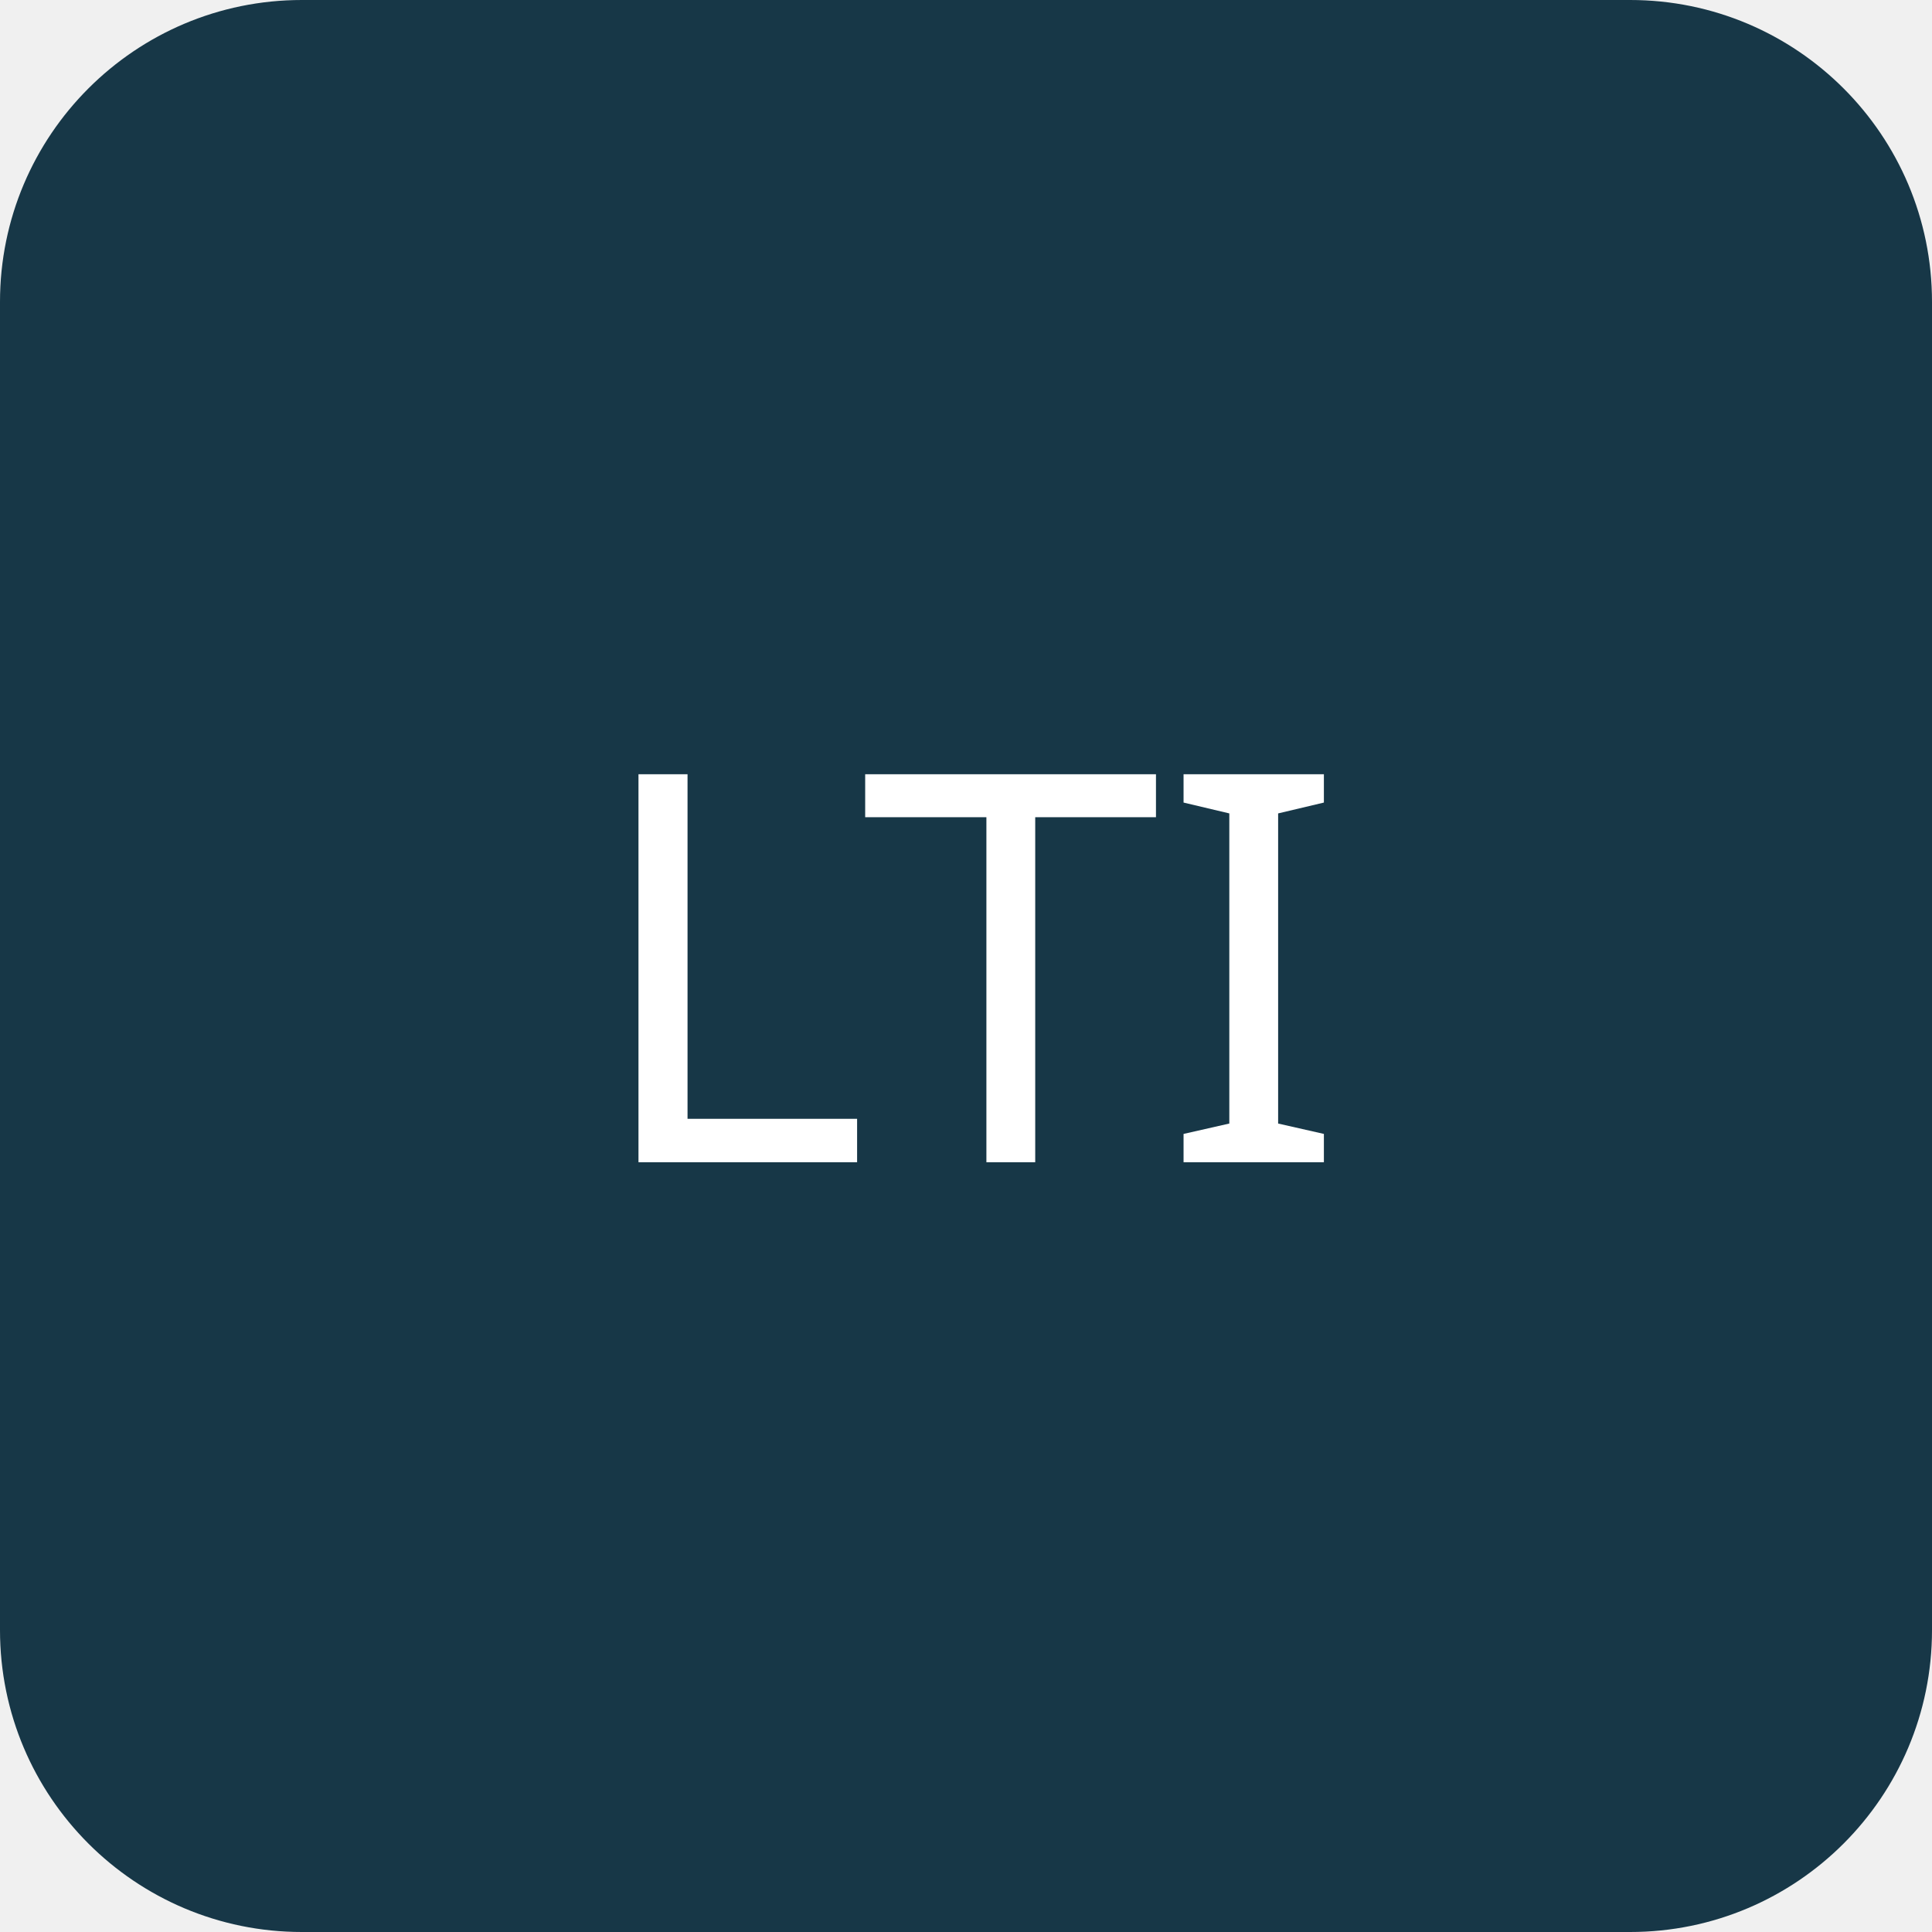
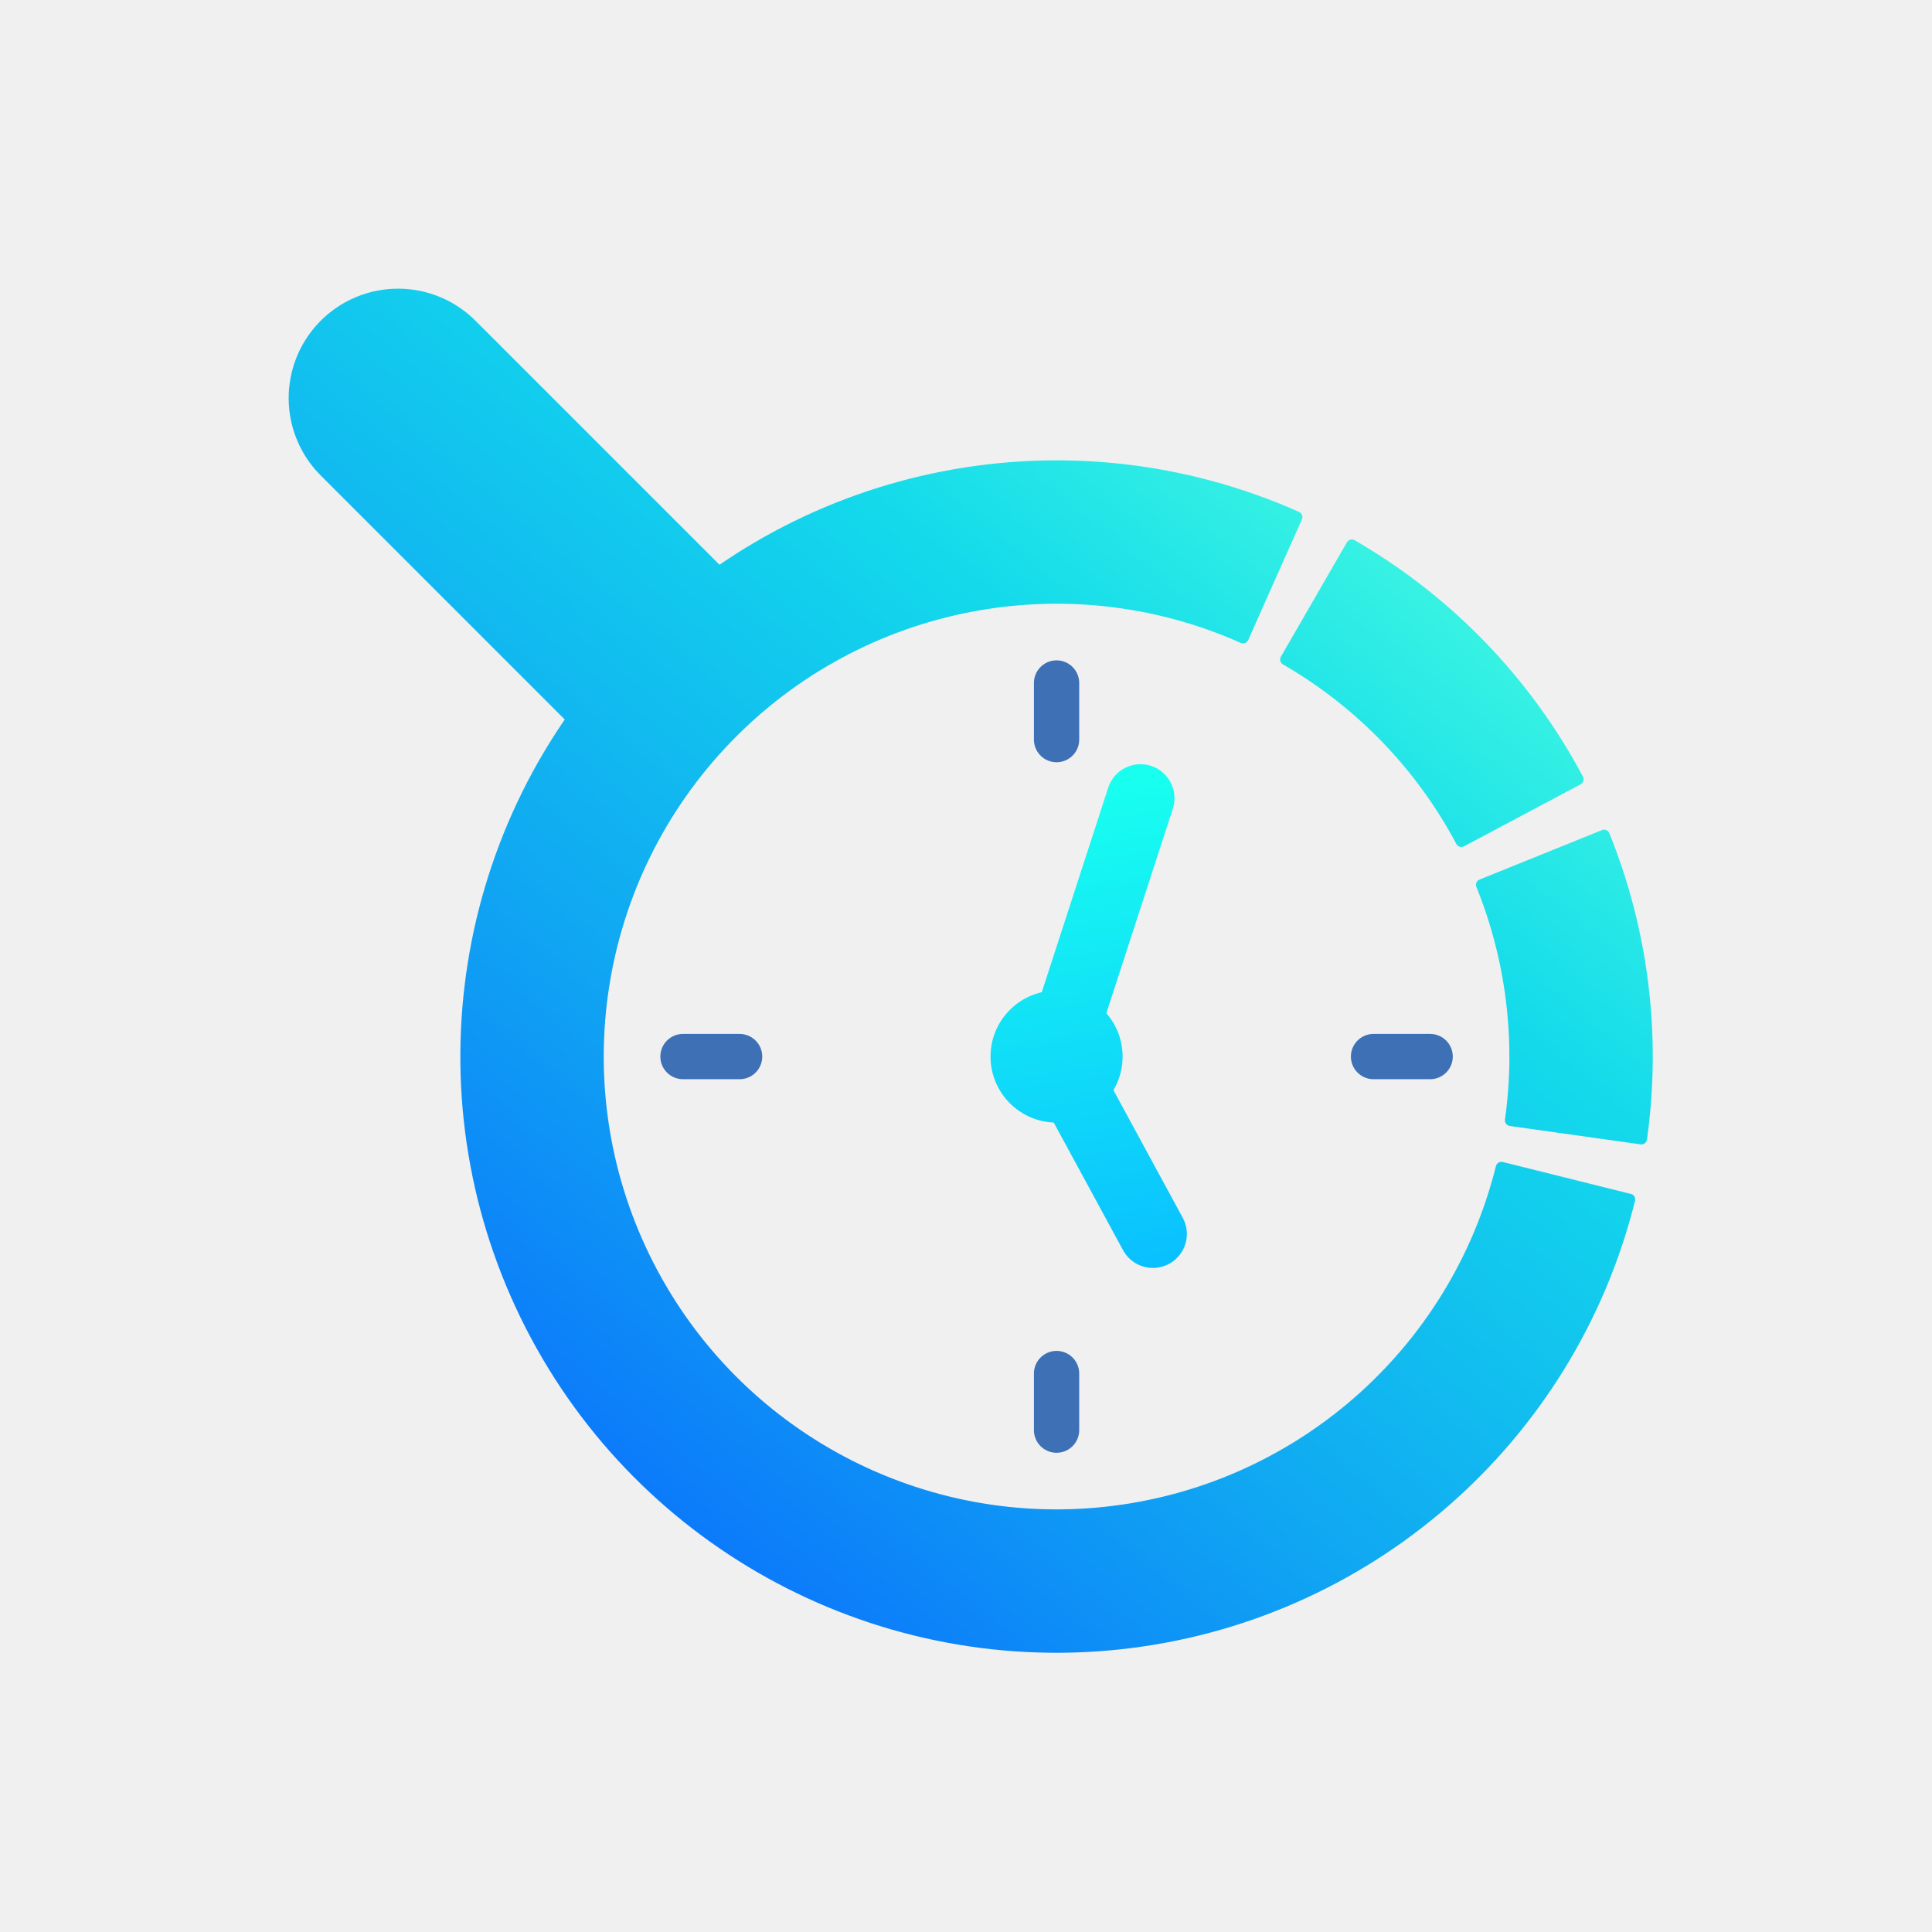
- <svg xmlns="http://www.w3.org/2000/svg" width="128" height="128" viewBox="0 0 128 128">
-   <rect width="128" height="128" rx="20" fill="#173747" />
-   <text x="64" y="77" text-anchor="middle" font-family="sans-serif" font-size="36" fill="white">LTI</text>
+ <svg xmlns="http://www.w3.org/2000/svg" width="512" height="512" viewBox="0 0 1024 1024" fill="none" role="img" aria-labelledby="lume-title lume-description">
+   <defs>
+     <linearGradient id="lume-ring" x1="268" y1="887" x2="795" y2="247" gradientUnits="userSpaceOnUse">
+       <stop offset="0" stop-color="#0960FF" />
+       <stop offset="0.40" stop-color="#10A8F2" />
+       <stop offset="0.73" stop-color="#13DAEB" />
+       <stop offset="1" stop-color="#4AFFDF" />
+     </linearGradient>
+     <linearGradient id="lume-hands" x1="570" y1="418" x2="610" y2="675" gradientUnits="userSpaceOnUse">
+       <stop stop-color="#18FFF0" />
+       <stop offset="1" stop-color="#09BFFF" />
+     </linearGradient>
+   </defs>
+   <path d="M 348 348 L 211 211" stroke="url(#lume-ring)" stroke-width="116" stroke-linecap="round" />
+   <g fill="url(#lume-ring)" stroke="url(#lume-ring)" stroke-width="6" stroke-linejoin="round">
+     <path d="M 863.703 635.722 A 313 313 0 1 1 687.309 274.060 L 658.837 338.008 A 243 243 0 1 0 795.782 618.787 Z" />
+     <path d="M 716.500 288.934 A 313 313 0 0 1 836.363 413.055 L 774.556 445.918 A 243 243 0 0 0 681.500 349.556 Z" />
+     <path d="M 850.209 442.748 A 313 313 0 0 1 869.954 603.561 L 800.635 593.819 A 243 243 0 0 0 785.306 468.971 Z" />
+   </g>
+   <path d="M 560 362 V 392 M 728 560 H 758            M 560 728 V 758 M 362 560 H 392" stroke="#3E70B6" stroke-width="24" stroke-linecap="round" />
+   <path d="M 604.498 423.048 L 560 560 L 611.056 654.033" stroke="url(#lume-hands)" stroke-width="36" stroke-linecap="round" stroke-linejoin="round" />
+   <circle cx="560" cy="560" r="35" fill="url(#lume-hands)" />
</svg>
